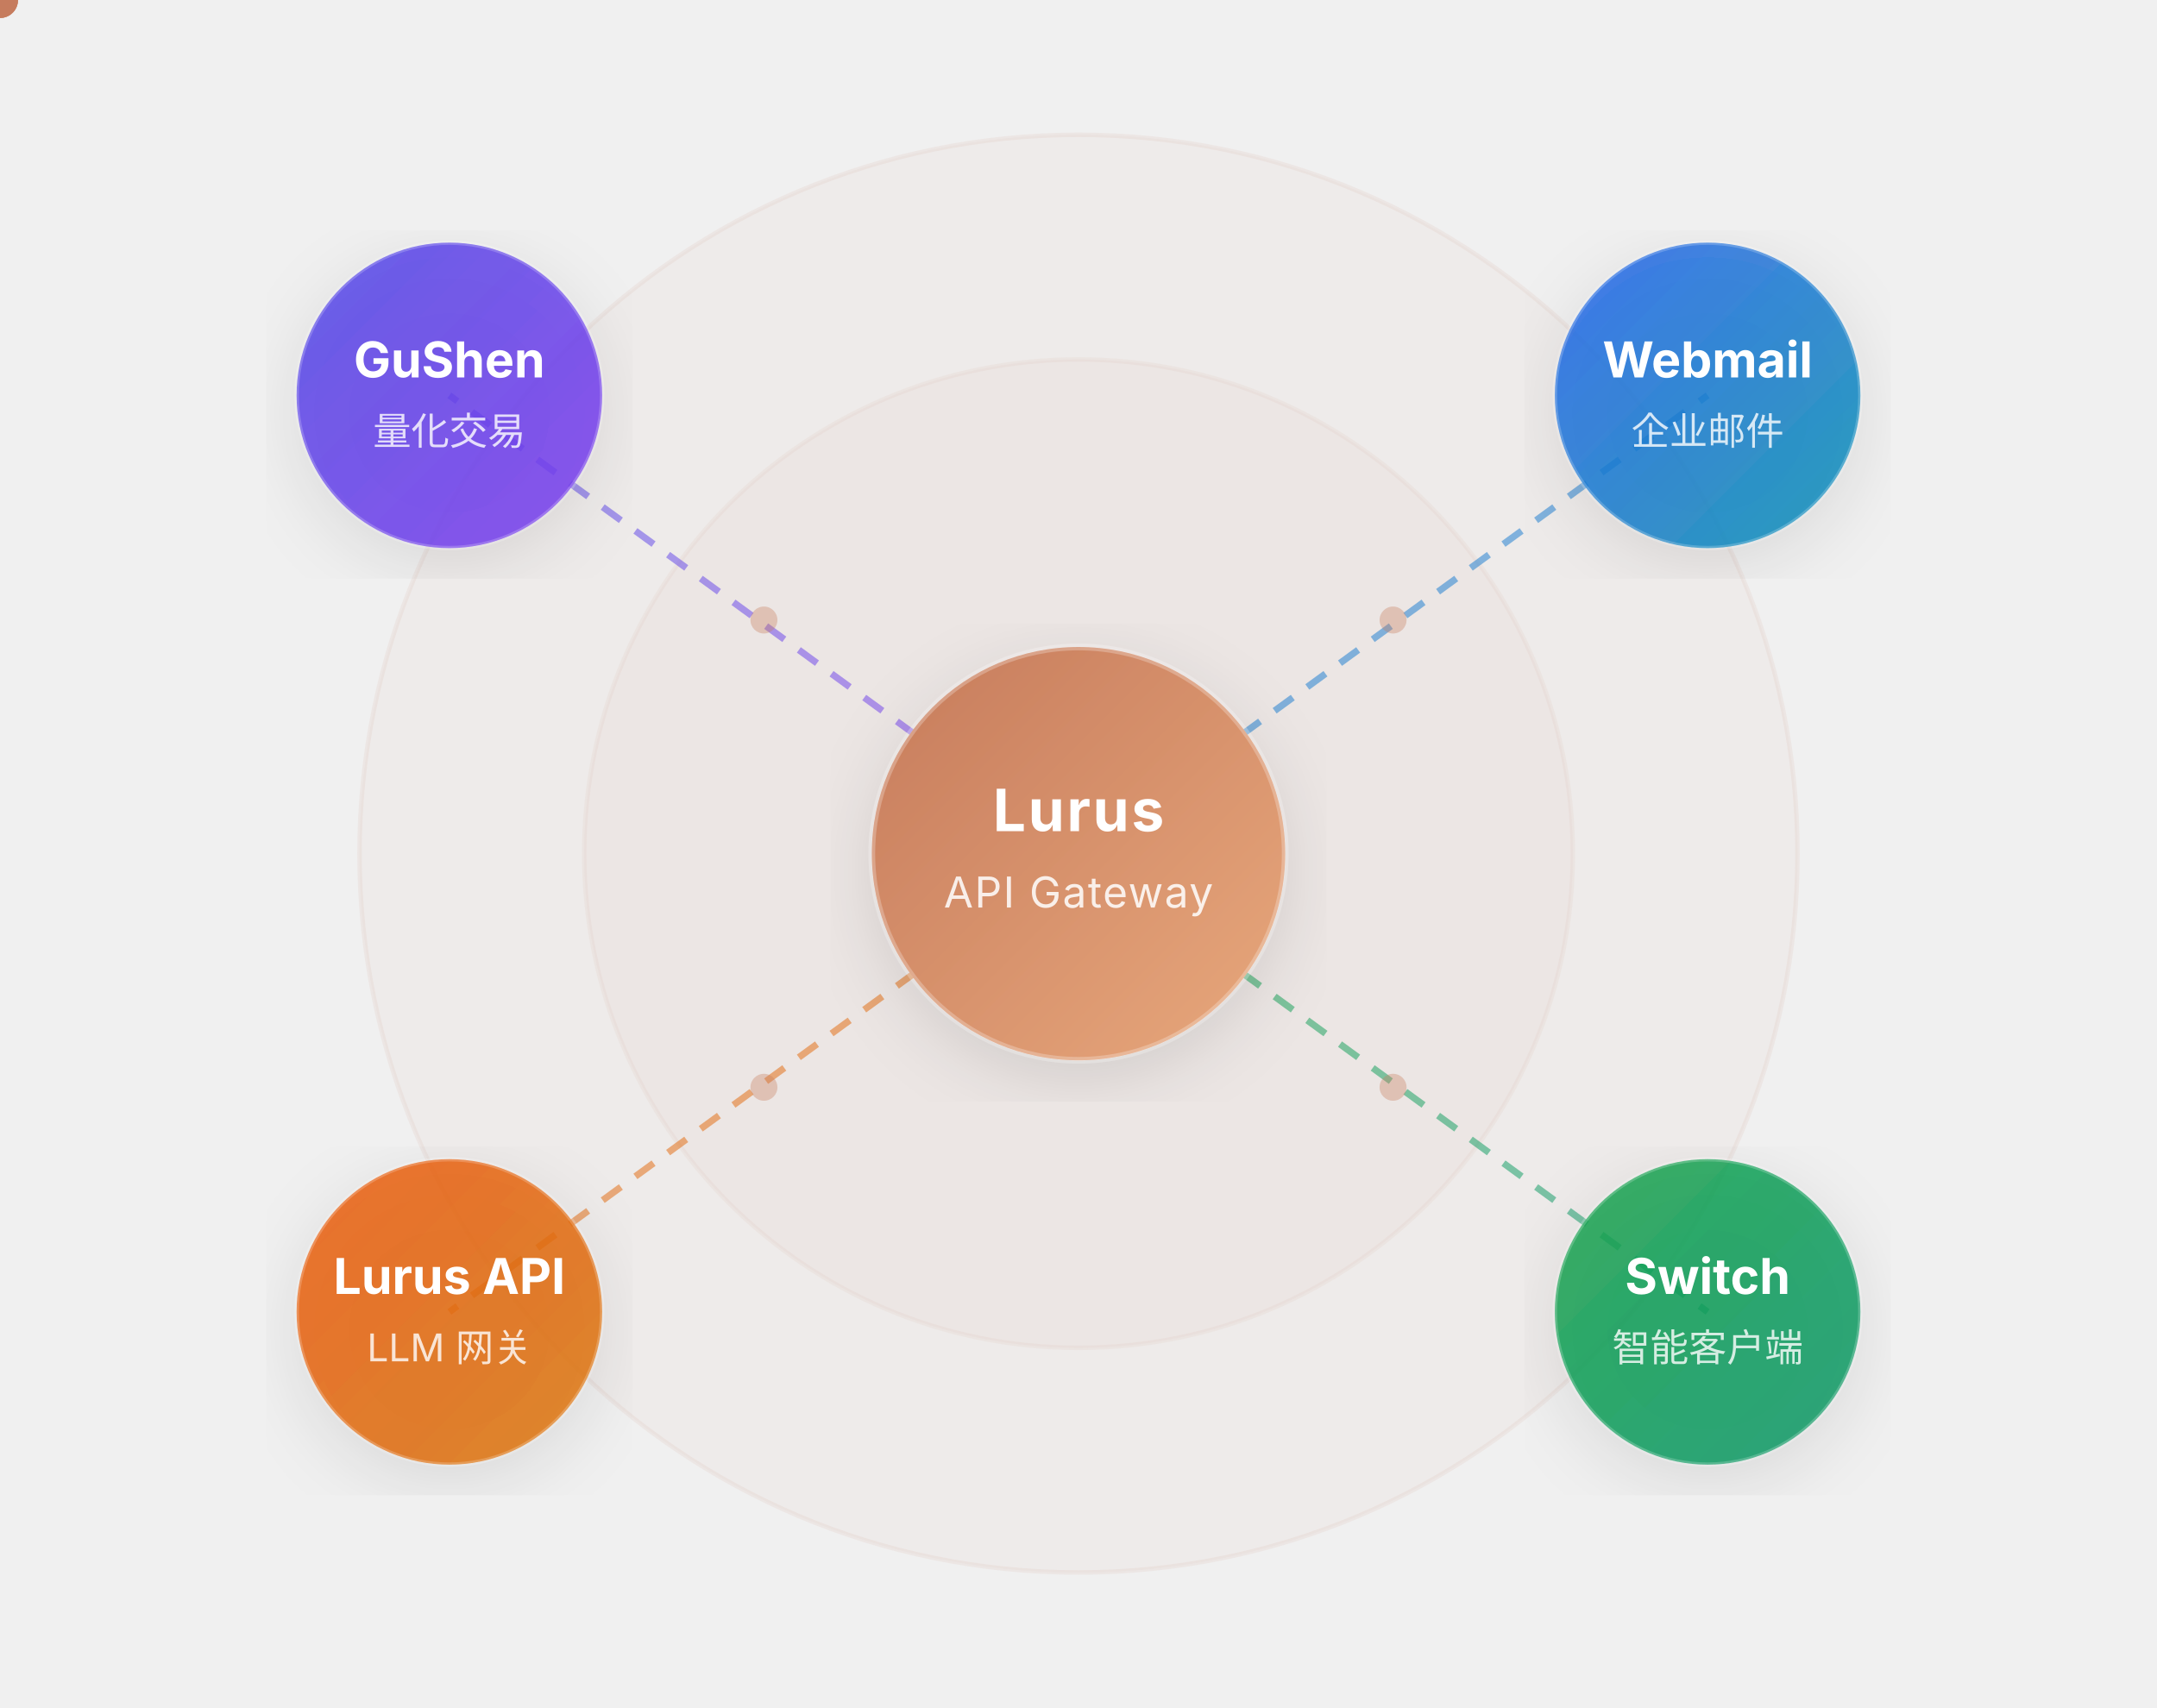
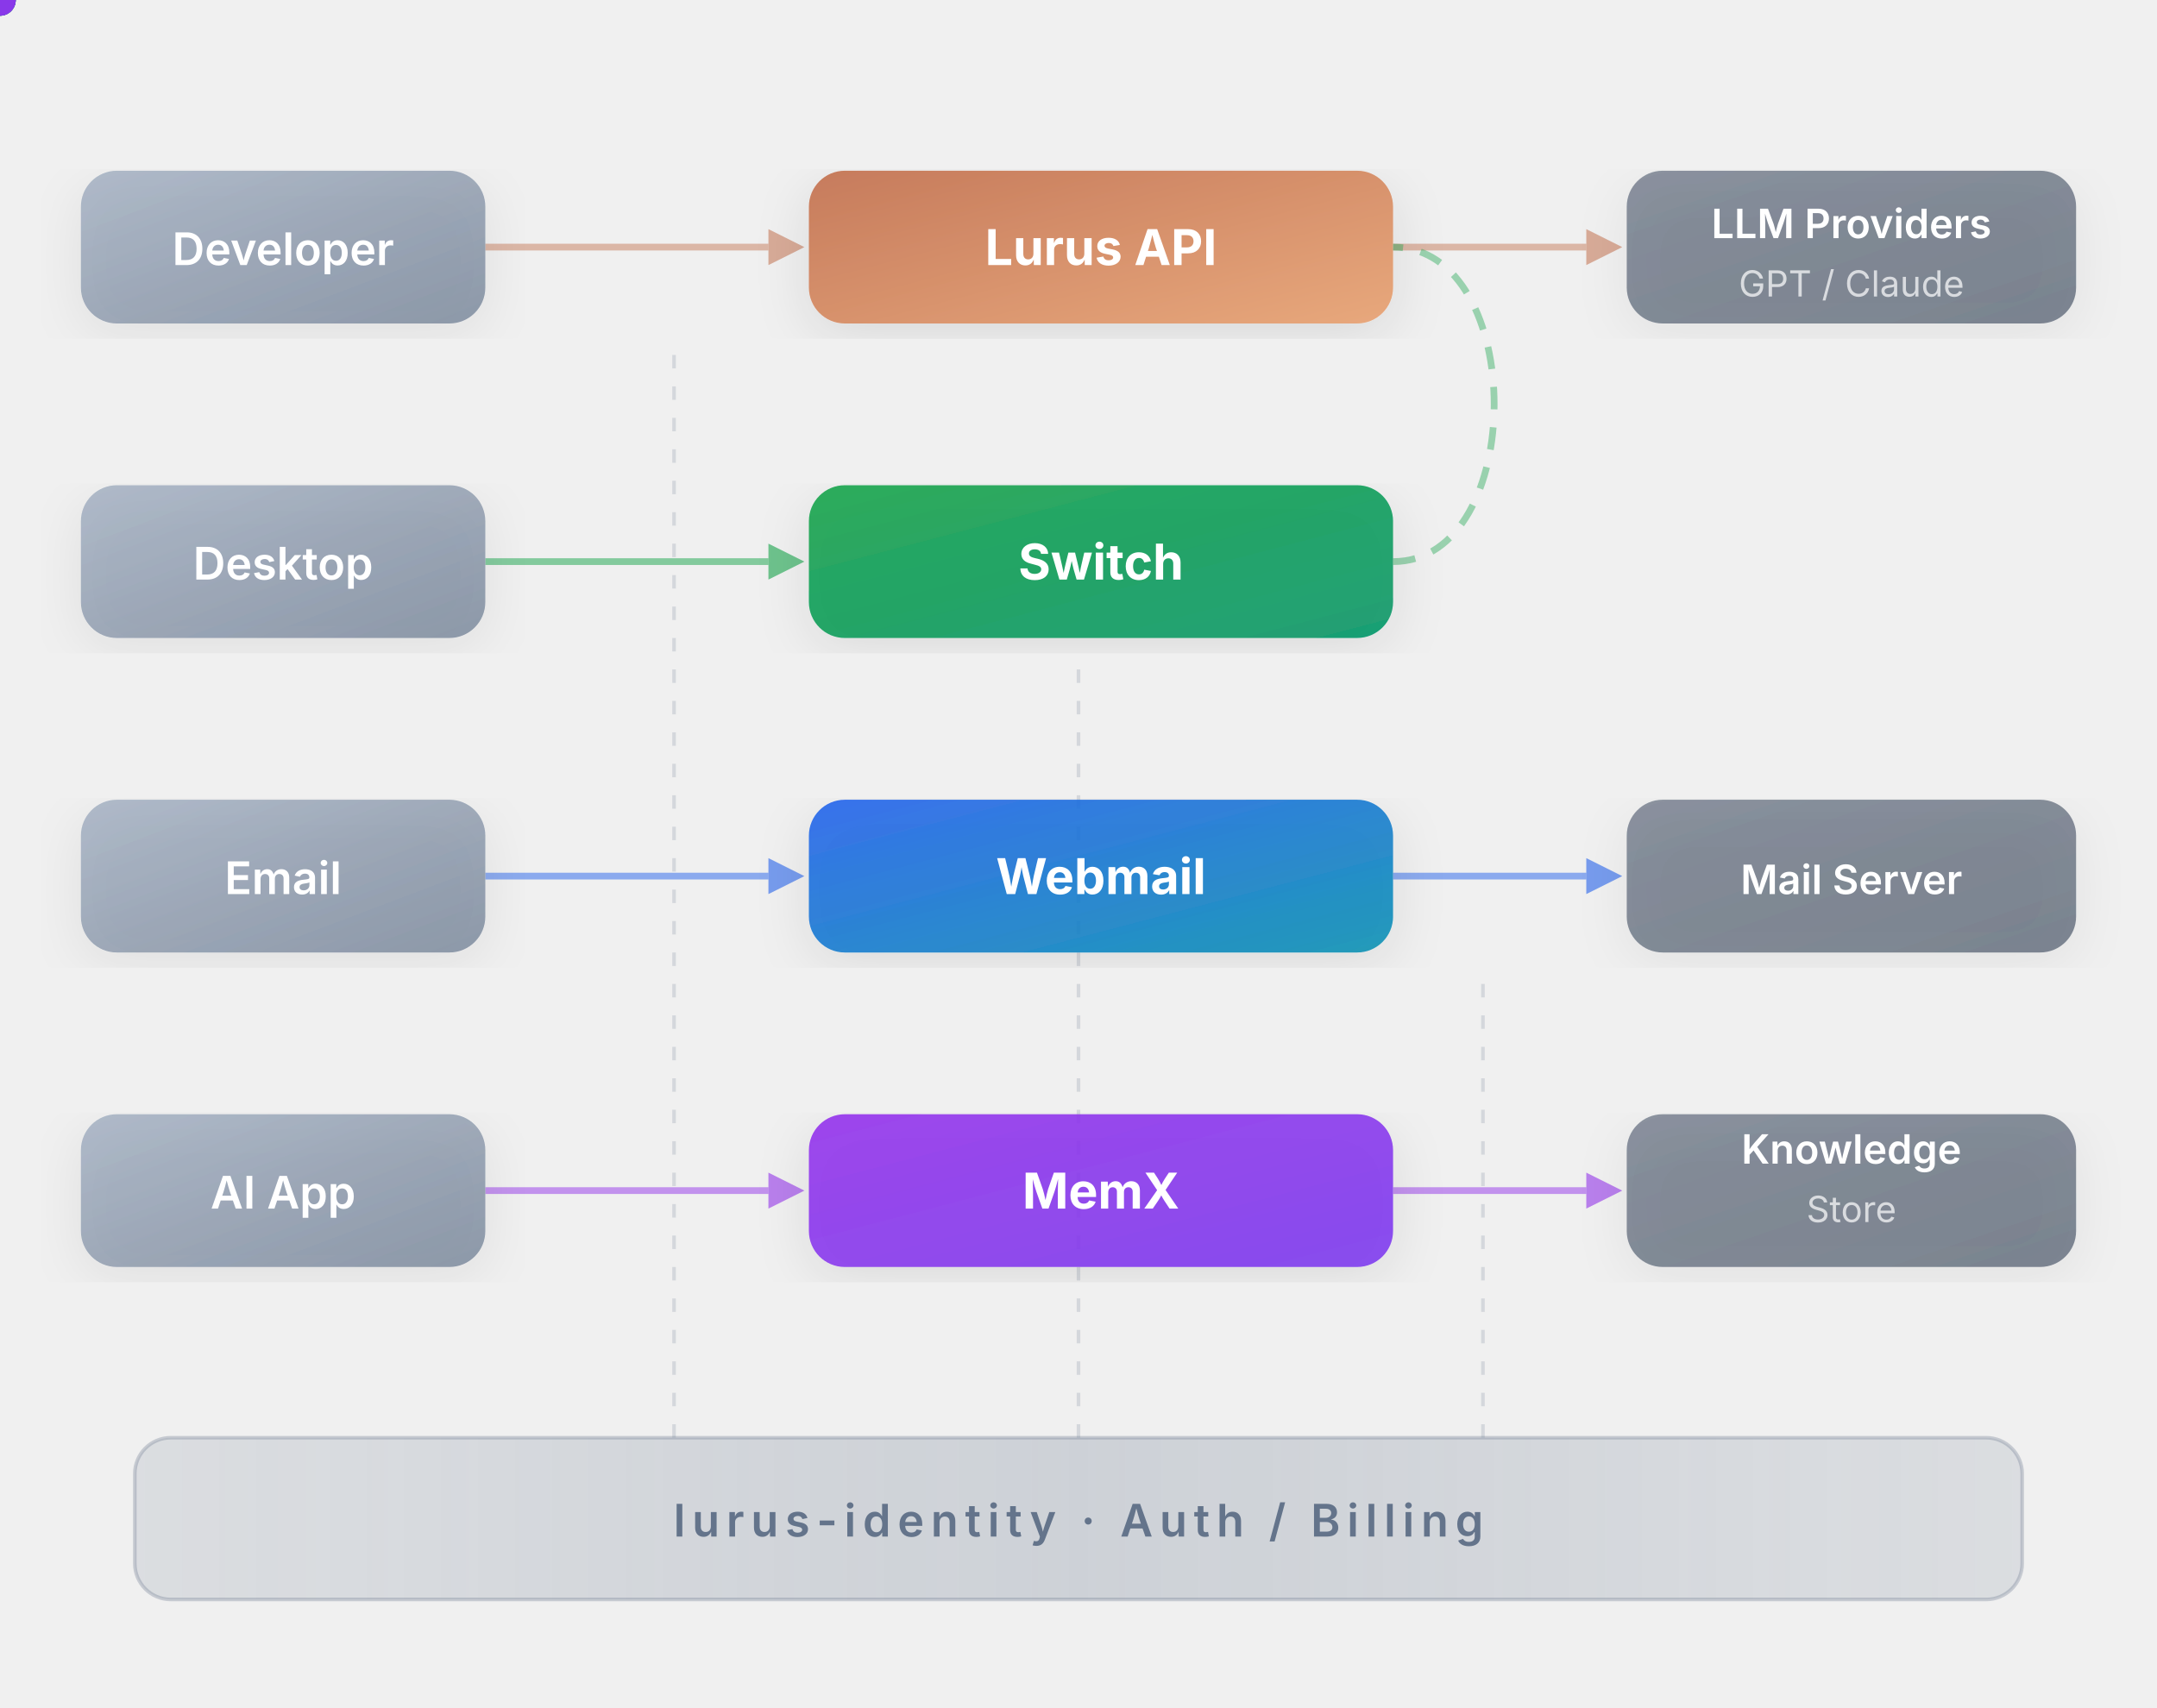
<svg xmlns="http://www.w3.org/2000/svg" viewBox="0 0 480 380" width="480" height="380">
  <defs>
-     <linearGradient id="centerGrad" x1="0%" y1="0%" x2="100%" y2="100%">
+     <linearGradient id="apiGrad" x1="0%" y1="0%" x2="100%" y2="100%">
      <stop offset="0%" style="stop-color:#C67B5C;stop-opacity:1" />
      <stop offset="100%" style="stop-color:#E8A87C;stop-opacity:1" />
    </linearGradient>
-     <linearGradient id="nodeGrad1" x1="0%" y1="0%" x2="100%" y2="100%">
-       <stop offset="0%" style="stop-color:#4F46E5;stop-opacity:0.85" />
-       <stop offset="100%" style="stop-color:#7C3AED;stop-opacity:0.85" />
+     <linearGradient id="webmailGrad" x1="0%" y1="0%" x2="100%" y2="100%">
+       <stop offset="0%" style="stop-color:#2563EB;stop-opacity:0.9" />
+       <stop offset="100%" style="stop-color:#0891B2;stop-opacity:0.9" />
    </linearGradient>
-     <linearGradient id="nodeGrad2" x1="0%" y1="0%" x2="100%" y2="100%">
-       <stop offset="0%" style="stop-color:#2563EB;stop-opacity:0.85" />
-       <stop offset="100%" style="stop-color:#0891B2;stop-opacity:0.85" />
+     <linearGradient id="switchGrad" x1="0%" y1="0%" x2="100%" y2="100%">
+       <stop offset="0%" style="stop-color:#16A34A;stop-opacity:0.9" />
+       <stop offset="100%" style="stop-color:#059669;stop-opacity:0.9" />
    </linearGradient>
-     <linearGradient id="nodeGrad3" x1="0%" y1="0%" x2="100%" y2="100%">
-       <stop offset="0%" style="stop-color:#16A34A;stop-opacity:0.85" />
-       <stop offset="100%" style="stop-color:#059669;stop-opacity:0.85" />
+     <linearGradient id="memxGrad" x1="0%" y1="0%" x2="100%" y2="100%">
+       <stop offset="0%" style="stop-color:#9333EA;stop-opacity:0.9" />
+       <stop offset="100%" style="stop-color:#7C3AED;stop-opacity:0.9" />
    </linearGradient>
-     <linearGradient id="nodeGrad4" x1="0%" y1="0%" x2="100%" y2="100%">
-       <stop offset="0%" style="stop-color:#EA580C;stop-opacity:0.85" />
-       <stop offset="100%" style="stop-color:#D97706;stop-opacity:0.85" />
+     <linearGradient id="identityGrad" x1="0%" y1="0%" x2="100%" y2="0%">
+       <stop offset="0%" style="stop-color:#64748B;stop-opacity:0.15" />
+       <stop offset="50%" style="stop-color:#64748B;stop-opacity:0.25" />
+       <stop offset="100%" style="stop-color:#64748B;stop-opacity:0.15" />
    </linearGradient>
-     <filter id="glow">
-       <feGaussianBlur stdDeviation="4" result="coloredBlur" />
-       <feMerge>
-         <feMergeNode in="coloredBlur" />
-         <feMergeNode in="SourceGraphic" />
-       </feMerge>
-     </filter>
+     <linearGradient id="userGrad" x1="0%" y1="0%" x2="100%" y2="100%">
+       <stop offset="0%" style="stop-color:#94A3B8;stop-opacity:0.7" />
+       <stop offset="100%" style="stop-color:#64748B;stop-opacity:0.7" />
+     </linearGradient>
+     <linearGradient id="targetGrad" x1="0%" y1="0%" x2="100%" y2="100%">
+       <stop offset="0%" style="stop-color:#475569;stop-opacity:0.6" />
+       <stop offset="100%" style="stop-color:#334155;stop-opacity:0.6" />
+     </linearGradient>
    <filter id="softShadow">
-       <feDropShadow dx="0" dy="4" stdDeviation="8" flood-color="rgba(0,0,0,0.12)" />
+       <feDropShadow dx="0" dy="3" stdDeviation="6" flood-color="rgba(0,0,0,0.1)" />
    </filter>
  </defs>
-   <circle cx="240" cy="190" r="160" fill="rgba(198,123,92,0.04)" stroke="rgba(198,123,92,0.08)" stroke-width="1" />
-   <circle cx="240" cy="190" r="110" fill="rgba(198,123,92,0.04)" stroke="rgba(198,123,92,0.06)" stroke-width="1" />
-   <line x1="240" y1="190" x2="100" y2="88" stroke="url(#nodeGrad1)" stroke-width="1.5" stroke-dasharray="5,4" opacity="0.6" />
-   <line x1="240" y1="190" x2="380" y2="88" stroke="url(#nodeGrad2)" stroke-width="1.5" stroke-dasharray="5,4" opacity="0.6" />
-   <line x1="240" y1="190" x2="380" y2="292" stroke="url(#nodeGrad3)" stroke-width="1.5" stroke-dasharray="5,4" opacity="0.6" />
-   <line x1="240" y1="190" x2="100" y2="292" stroke="url(#nodeGrad4)" stroke-width="1.5" stroke-dasharray="5,4" opacity="0.6" />
-   <circle r="4" fill="#C67B5C" opacity="0.7">
-     <animateMotion dur="2.4s" repeatCount="indefinite" path="M240,190 L100,88" />
+   <rect x="30" y="320" width="420" height="36" rx="8" fill="url(#identityGrad)" stroke="#64748B" stroke-width="0.8" stroke-opacity="0.3" />
+   <text x="240" y="342" text-anchor="middle" font-family="-apple-system, BlinkMacSystemFont, 'Segoe UI', sans-serif" font-size="10" font-weight="600" fill="#64748B" letter-spacing="1.5">lurus-identity  ·  Auth / Billing</text>
+   <line x1="150" y1="320" x2="150" y2="75" stroke="#64748B" stroke-width="0.8" stroke-dasharray="3,4" opacity="0.2" />
+   <line x1="240" y1="320" x2="240" y2="145" stroke="#64748B" stroke-width="0.8" stroke-dasharray="3,4" opacity="0.2" />
+   <line x1="330" y1="320" x2="330" y2="215" stroke="#64748B" stroke-width="0.8" stroke-dasharray="3,4" opacity="0.2" />
+   <line x1="108" y1="55" x2="171" y2="55" stroke="#C67B5C" stroke-width="1.5" opacity="0.5" />
+   <polygon points="171,51 179,55 171,59" fill="#C67B5C" opacity="0.6" />
+   <line x1="310" y1="55" x2="353" y2="55" stroke="#C67B5C" stroke-width="1.5" opacity="0.5" />
+   <polygon points="353,51 361,55 353,59" fill="#C67B5C" opacity="0.6" />
+   <circle r="3.5" fill="#C67B5C" opacity="0.7">
+     <animateMotion dur="2s" repeatCount="indefinite" path="M108,55 L179,55" />
  </circle>
-   <circle r="4" fill="#C67B5C" opacity="0.7">
-     <animateMotion dur="2.8s" repeatCount="indefinite" path="M240,190 L380,88" />
+   <circle r="3.5" fill="#C67B5C" opacity="0.7">
+     <animateMotion dur="2.2s" repeatCount="indefinite" path="M310,55 L361,55" />
  </circle>
-   <circle r="4" fill="#C67B5C" opacity="0.7">
-     <animateMotion dur="2.2s" repeatCount="indefinite" path="M240,190 L380,292" />
+   <rect x="18" y="38" width="90" height="34" rx="8" fill="url(#userGrad)" filter="url(#softShadow)" />
+   <text x="63" y="59" text-anchor="middle" font-family="-apple-system, BlinkMacSystemFont, 'Segoe UI', sans-serif" font-size="10" font-weight="600" fill="white">Developer</text>
+   <rect x="180" y="38" width="130" height="34" rx="8" fill="url(#apiGrad)" filter="url(#softShadow)" />
+   <text x="245" y="59" text-anchor="middle" font-family="-apple-system, BlinkMacSystemFont, 'Segoe UI', sans-serif" font-size="11" font-weight="700" fill="white">Lurus API</text>
+   <rect x="362" y="38" width="100" height="34" rx="8" fill="url(#targetGrad)" filter="url(#softShadow)" />
+   <text x="412" y="53" text-anchor="middle" font-family="-apple-system, BlinkMacSystemFont, 'Segoe UI', sans-serif" font-size="9" font-weight="600" fill="white">LLM Providers</text>
+   <text x="412" y="66" text-anchor="middle" font-family="-apple-system, BlinkMacSystemFont, 'Segoe UI', sans-serif" font-size="8" fill="rgba(255,255,255,0.7)">GPT / Claude</text>
+   <line x1="108" y1="125" x2="171" y2="125" stroke="#16A34A" stroke-width="1.5" opacity="0.5" />
+   <polygon points="171,121 179,125 171,129" fill="#16A34A" opacity="0.6" />
+   <path d="M310,125 C340,125 340,55 310,55" fill="none" stroke="#16A34A" stroke-width="1.5" stroke-dasharray="5,4" opacity="0.4" />
+   <circle r="3.5" fill="#16A34A" opacity="0.7">
+     <animateMotion dur="2.5s" repeatCount="indefinite" path="M310,125 C340,125 340,55 310,55" />
  </circle>
-   <circle r="4" fill="#C67B5C" opacity="0.7">
-     <animateMotion dur="3s" repeatCount="indefinite" path="M240,190 L100,292" />
+   <circle r="3.5" fill="#16A34A" opacity="0.7">
+     <animateMotion dur="2.3s" repeatCount="indefinite" path="M108,125 L179,125" />
  </circle>
-   <circle cx="240" cy="190" r="46" fill="url(#centerGrad)" filter="url(#softShadow)" />
-   <circle cx="240" cy="190" r="46" fill="none" stroke="rgba(255,255,255,0.25)" stroke-width="1.5" />
-   <text x="240" y="185" text-anchor="middle" font-family="-apple-system, BlinkMacSystemFont, 'Segoe UI', sans-serif" font-size="13" font-weight="700" fill="white" letter-spacing="0.5">Lurus</text>
-   <text x="240" y="202" text-anchor="middle" font-family="-apple-system, BlinkMacSystemFont, 'Segoe UI', sans-serif" font-size="9.5" font-weight="400" fill="rgba(255,255,255,0.85)" letter-spacing="0.3">API Gateway</text>
-   <circle cx="100" cy="88" r="34" fill="url(#nodeGrad1)" filter="url(#softShadow)" />
-   <circle cx="100" cy="88" r="34" fill="none" stroke="rgba(255,255,255,0.2)" stroke-width="1" />
-   <text x="100" y="84" text-anchor="middle" font-family="-apple-system, BlinkMacSystemFont, 'Segoe UI', sans-serif" font-size="11" font-weight="700" fill="white">GuShen</text>
-   <text x="100" y="99" text-anchor="middle" font-family="-apple-system, BlinkMacSystemFont, 'Segoe UI', sans-serif" font-size="8.5" fill="rgba(255,255,255,0.8)">量化交易</text>
-   <circle cx="380" cy="88" r="34" fill="url(#nodeGrad2)" filter="url(#softShadow)" />
-   <circle cx="380" cy="88" r="34" fill="none" stroke="rgba(255,255,255,0.2)" stroke-width="1" />
-   <text x="380" y="84" text-anchor="middle" font-family="-apple-system, BlinkMacSystemFont, 'Segoe UI', sans-serif" font-size="11" font-weight="700" fill="white">Webmail</text>
-   <text x="380" y="99" text-anchor="middle" font-family="-apple-system, BlinkMacSystemFont, 'Segoe UI', sans-serif" font-size="8.5" fill="rgba(255,255,255,0.8)">企业邮件</text>
-   <circle cx="380" cy="292" r="34" fill="url(#nodeGrad3)" filter="url(#softShadow)" />
-   <circle cx="380" cy="292" r="34" fill="none" stroke="rgba(255,255,255,0.2)" stroke-width="1" />
-   <text x="380" y="288" text-anchor="middle" font-family="-apple-system, BlinkMacSystemFont, 'Segoe UI', sans-serif" font-size="11" font-weight="700" fill="white">Switch</text>
-   <text x="380" y="303" text-anchor="middle" font-family="-apple-system, BlinkMacSystemFont, 'Segoe UI', sans-serif" font-size="8.5" fill="rgba(255,255,255,0.8)">智能客户端</text>
-   <circle cx="100" cy="292" r="34" fill="url(#nodeGrad4)" filter="url(#softShadow)" />
-   <circle cx="100" cy="292" r="34" fill="none" stroke="rgba(255,255,255,0.2)" stroke-width="1" />
-   <text x="100" y="288" text-anchor="middle" font-family="-apple-system, BlinkMacSystemFont, 'Segoe UI', sans-serif" font-size="11" font-weight="700" fill="white">Lurus API</text>
-   <text x="100" y="303" text-anchor="middle" font-family="-apple-system, BlinkMacSystemFont, 'Segoe UI', sans-serif" font-size="8.5" fill="rgba(255,255,255,0.8)">LLM 网关</text>
-   <circle cx="170" cy="138" r="3" fill="#C67B5C" opacity="0.35" />
-   <circle cx="310" cy="138" r="3" fill="#C67B5C" opacity="0.35" />
-   <circle cx="170" cy="242" r="3" fill="#C67B5C" opacity="0.35" />
-   <circle cx="310" cy="242" r="3" fill="#C67B5C" opacity="0.35" />
+   <rect x="18" y="108" width="90" height="34" rx="8" fill="url(#userGrad)" filter="url(#softShadow)" />
+   <text x="63" y="129" text-anchor="middle" font-family="-apple-system, BlinkMacSystemFont, 'Segoe UI', sans-serif" font-size="10" font-weight="600" fill="white">Desktop</text>
+   <rect x="180" y="108" width="130" height="34" rx="8" fill="url(#switchGrad)" filter="url(#softShadow)" />
+   <text x="245" y="129" text-anchor="middle" font-family="-apple-system, BlinkMacSystemFont, 'Segoe UI', sans-serif" font-size="11" font-weight="700" fill="white">Switch</text>
+   <line x1="108" y1="195" x2="171" y2="195" stroke="#2563EB" stroke-width="1.5" opacity="0.5" />
+   <polygon points="171,191 179,195 171,199" fill="#2563EB" opacity="0.6" />
+   <line x1="310" y1="195" x2="353" y2="195" stroke="#2563EB" stroke-width="1.5" opacity="0.5" />
+   <polygon points="353,191 361,195 353,199" fill="#2563EB" opacity="0.6" />
+   <circle r="3.5" fill="#2563EB" opacity="0.7">
+     <animateMotion dur="2.1s" repeatCount="indefinite" path="M108,195 L179,195" />
+   </circle>
+   <circle r="3.5" fill="#2563EB" opacity="0.7">
+     <animateMotion dur="2.4s" repeatCount="indefinite" path="M310,195 L361,195" />
+   </circle>
+   <rect x="18" y="178" width="90" height="34" rx="8" fill="url(#userGrad)" filter="url(#softShadow)" />
+   <text x="63" y="199" text-anchor="middle" font-family="-apple-system, BlinkMacSystemFont, 'Segoe UI', sans-serif" font-size="10" font-weight="600" fill="white">Email</text>
+   <rect x="180" y="178" width="130" height="34" rx="8" fill="url(#webmailGrad)" filter="url(#softShadow)" />
+   <text x="245" y="199" text-anchor="middle" font-family="-apple-system, BlinkMacSystemFont, 'Segoe UI', sans-serif" font-size="11" font-weight="700" fill="white">Webmail</text>
+   <rect x="362" y="178" width="100" height="34" rx="8" fill="url(#targetGrad)" filter="url(#softShadow)" />
+   <text x="412" y="199" text-anchor="middle" font-family="-apple-system, BlinkMacSystemFont, 'Segoe UI', sans-serif" font-size="9" font-weight="600" fill="white">Mail Server</text>
+   <line x1="108" y1="265" x2="171" y2="265" stroke="#9333EA" stroke-width="1.5" opacity="0.5" />
+   <polygon points="171,261 179,265 171,269" fill="#9333EA" opacity="0.6" />
+   <line x1="310" y1="265" x2="353" y2="265" stroke="#9333EA" stroke-width="1.5" opacity="0.5" />
+   <polygon points="353,261 361,265 353,269" fill="#9333EA" opacity="0.6" />
+   <circle r="3.5" fill="#9333EA" opacity="0.7">
+     <animateMotion dur="2.6s" repeatCount="indefinite" path="M108,265 L179,265" />
+   </circle>
+   <circle r="3.5" fill="#9333EA" opacity="0.7">
+     <animateMotion dur="2s" repeatCount="indefinite" path="M310,265 L361,265" />
+   </circle>
+   <rect x="18" y="248" width="90" height="34" rx="8" fill="url(#userGrad)" filter="url(#softShadow)" />
+   <text x="63" y="269" text-anchor="middle" font-family="-apple-system, BlinkMacSystemFont, 'Segoe UI', sans-serif" font-size="10" font-weight="600" fill="white">AI App</text>
+   <rect x="180" y="248" width="130" height="34" rx="8" fill="url(#memxGrad)" filter="url(#softShadow)" />
+   <text x="245" y="269" text-anchor="middle" font-family="-apple-system, BlinkMacSystemFont, 'Segoe UI', sans-serif" font-size="11" font-weight="700" fill="white">MemX</text>
+   <rect x="362" y="248" width="100" height="34" rx="8" fill="url(#targetGrad)" filter="url(#softShadow)" />
+   <text x="412" y="259" text-anchor="middle" font-family="-apple-system, BlinkMacSystemFont, 'Segoe UI', sans-serif" font-size="9" font-weight="600" fill="white">Knowledge</text>
+   <text x="412" y="272" text-anchor="middle" font-family="-apple-system, BlinkMacSystemFont, 'Segoe UI', sans-serif" font-size="8" fill="rgba(255,255,255,0.7)">Store</text>
</svg>
